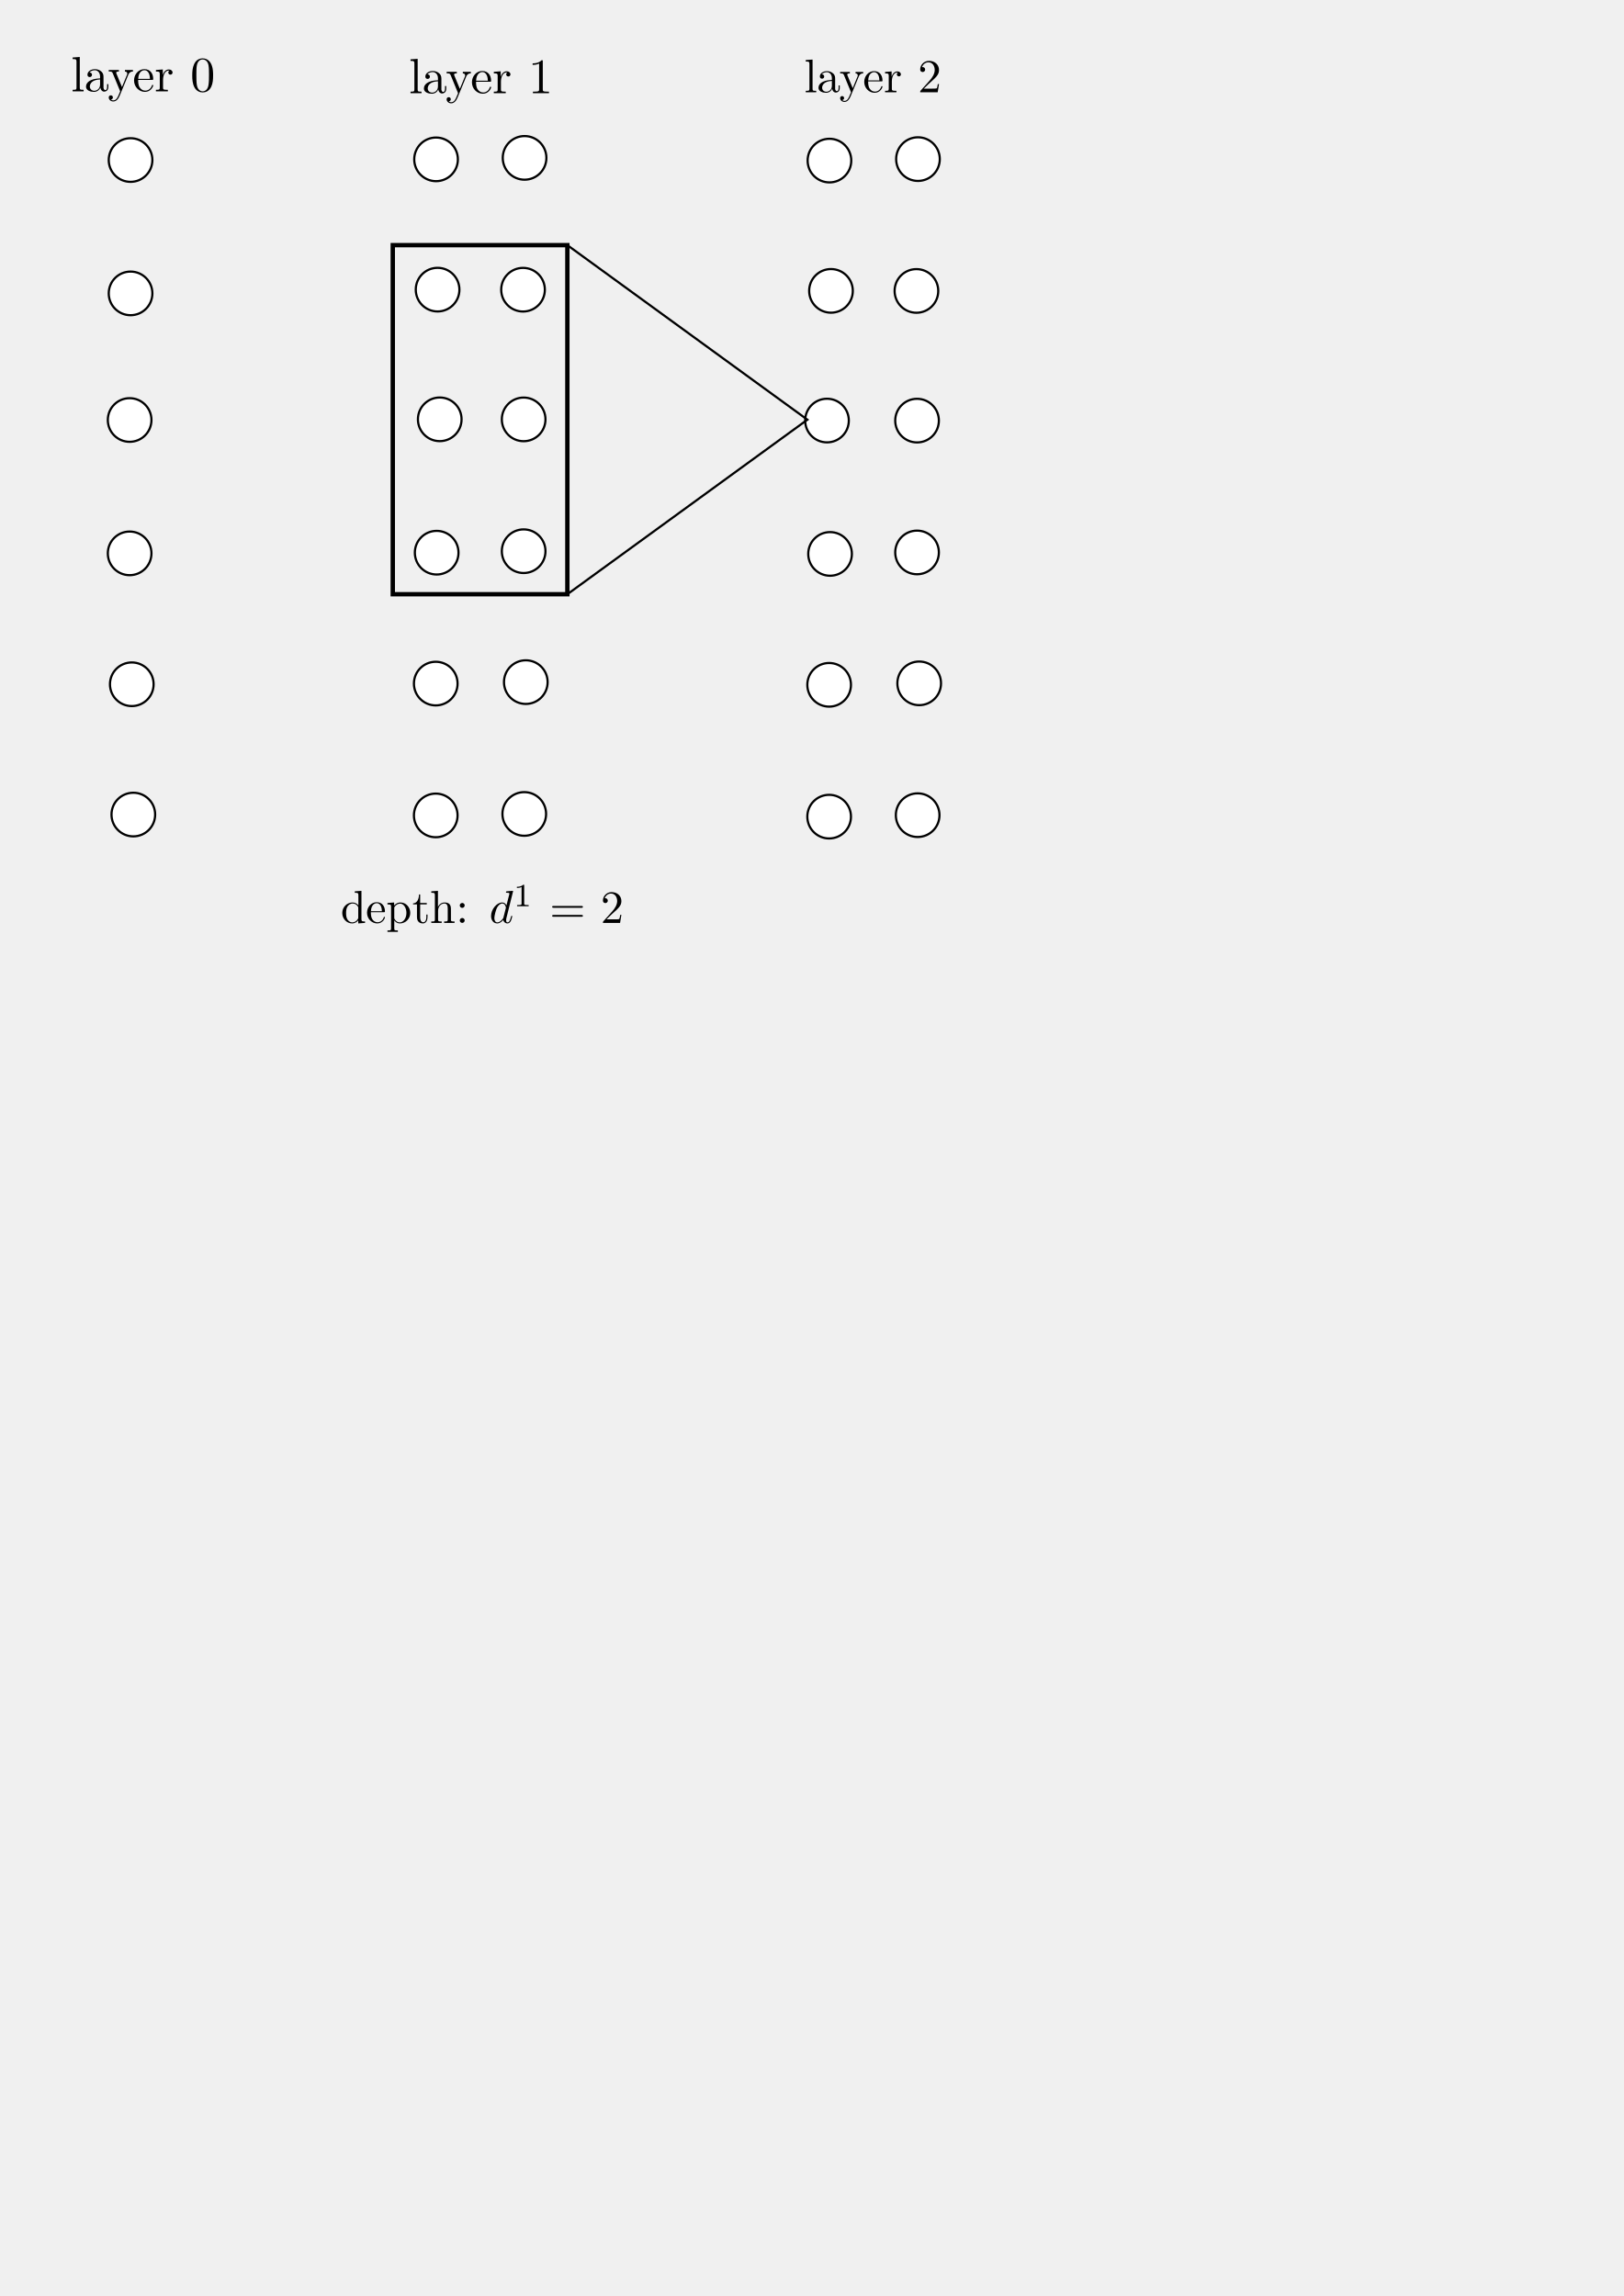
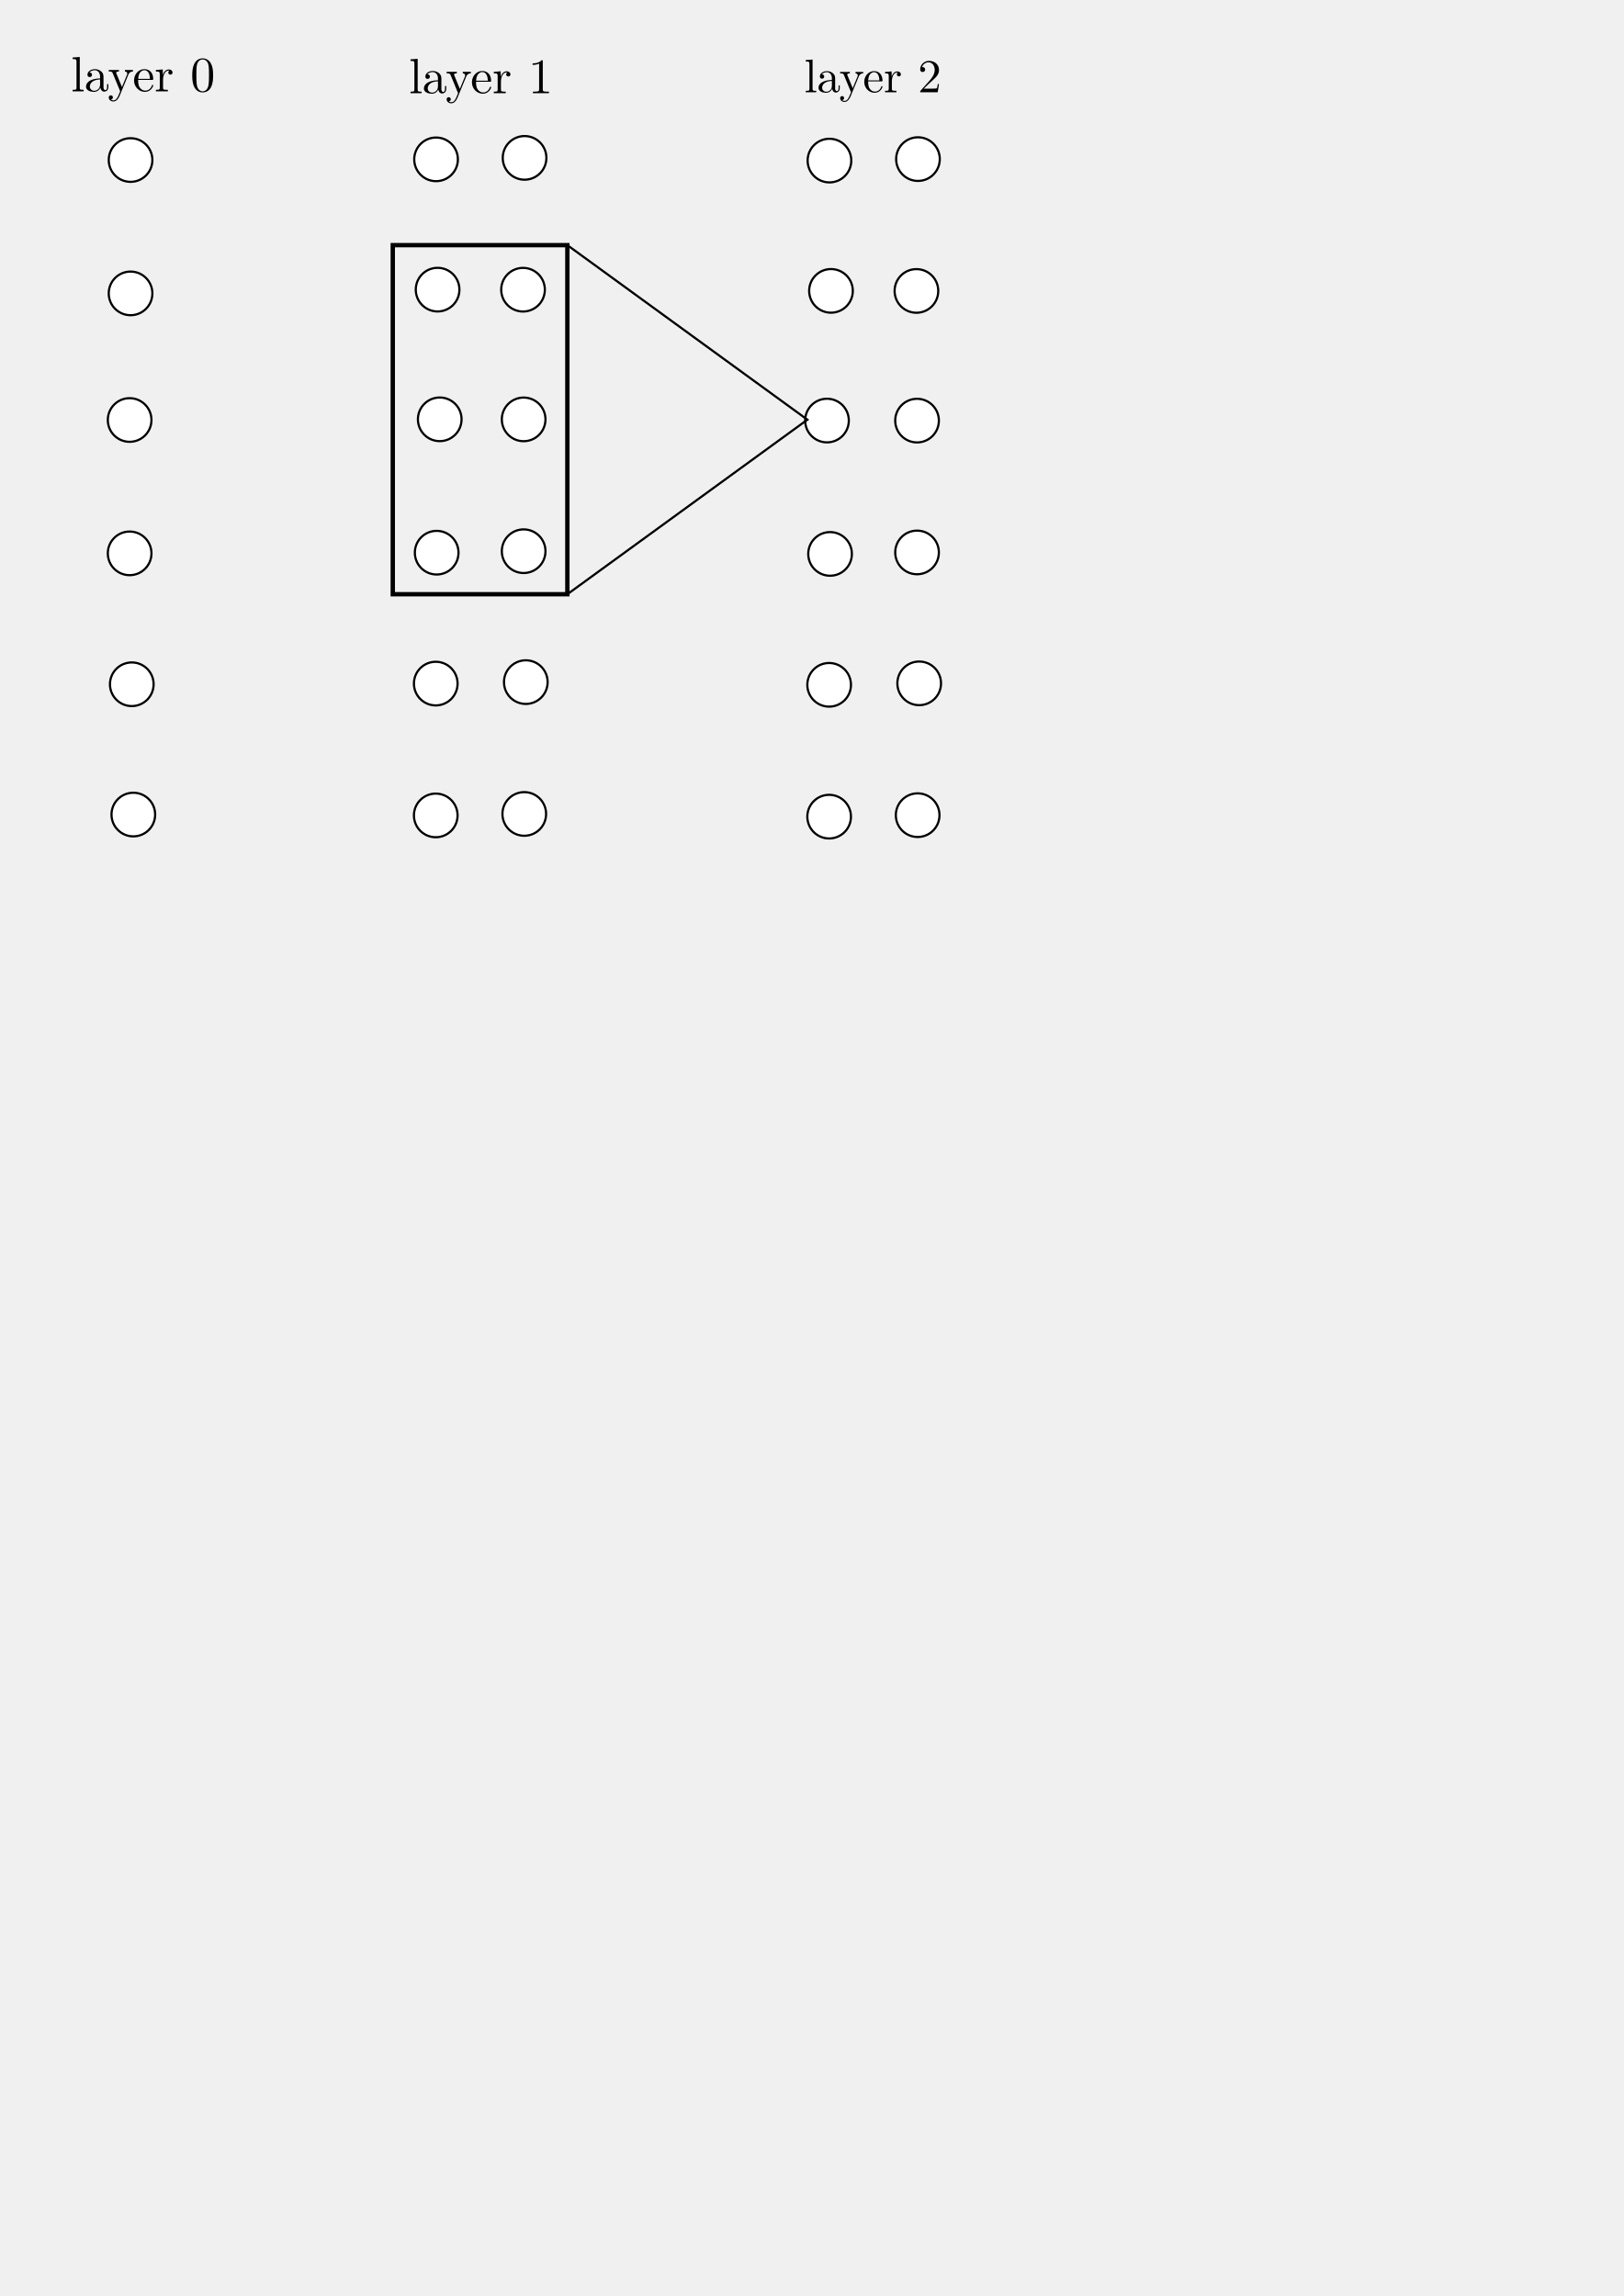
<svg xmlns="http://www.w3.org/2000/svg" width="210mm" height="297mm" viewBox="0 0 744.094 1052.362" id="svg2" version="1.1">
  <defs id="defs4" />
  <g id="layer1">
    <circle style="fill:#ffffff;fill-opacity:1;stroke:#000000;stroke-width:1;stroke-miterlimit:4;stroke-dasharray:none;stroke-opacity:1" id="path4309" cx="59.831" cy="73.348" r="10" />
    <circle style="fill:#ffffff;fill-opacity:1;stroke:#000000;stroke-width:1;stroke-miterlimit:4;stroke-dasharray:none;stroke-opacity:1" id="path4309-6" cx="59.831" cy="134.475" r="10" />
    <circle style="fill:#ffffff;fill-opacity:1;stroke:#000000;stroke-width:1;stroke-miterlimit:4;stroke-dasharray:none;stroke-opacity:1" id="path4309-2" cx="59.408" cy="192.503" r="10" />
    <circle style="fill:#ffffff;fill-opacity:1;stroke:#000000;stroke-width:1;stroke-miterlimit:4;stroke-dasharray:none;stroke-opacity:1" id="path4309-6-6" cx="59.408" cy="253.63" r="10" />
    <circle style="fill:#ffffff;fill-opacity:1;stroke:#000000;stroke-width:1;stroke-miterlimit:4;stroke-dasharray:none;stroke-opacity:1" id="path4309-1" cx="60.394" cy="313.63" r="10" />
    <circle style="fill:#ffffff;fill-opacity:1;stroke:#000000;stroke-width:1;stroke-miterlimit:4;stroke-dasharray:none;stroke-opacity:1" id="path4309-6-8" cx="61.099" cy="373.348" r="10" />
    <circle style="fill:#ffffff;fill-opacity:1;stroke:#000000;stroke-width:1;stroke-miterlimit:4;stroke-dasharray:none;stroke-opacity:1" id="path4309-7" cx="199.831" cy="73.038" r="10" />
    <circle style="fill:#ffffff;fill-opacity:1;stroke:#000000;stroke-width:1;stroke-miterlimit:4;stroke-dasharray:none;stroke-opacity:1" id="path4309-6-9" cx="200.535" cy="132.757" r="10" />
    <circle style="fill:#ffffff;fill-opacity:1;stroke:#000000;stroke-width:1;stroke-miterlimit:4;stroke-dasharray:none;stroke-opacity:1" id="path4309-2-2" cx="201.521" cy="192.193" r="10" />
    <circle style="fill:#ffffff;fill-opacity:1;stroke:#000000;stroke-width:1;stroke-miterlimit:4;stroke-dasharray:none;stroke-opacity:1" id="path4309-6-6-0" cx="200.113" cy="253.32" r="10" />
    <circle style="fill:#ffffff;fill-opacity:1;stroke:#000000;stroke-width:1;stroke-miterlimit:4;stroke-dasharray:none;stroke-opacity:1" id="path4309-1-2" cx="199.69" cy="313.32" r="10" />
    <circle style="fill:#ffffff;fill-opacity:1;stroke:#000000;stroke-width:1;stroke-miterlimit:4;stroke-dasharray:none;stroke-opacity:1" id="path4309-6-8-3" cx="199.69" cy="373.742" r="10" />
    <g id="g4585-9" transform="matrix(0.4286755,0,0,0.4286755,59.33851,-110.63)">
      <g word-spacing="normal" letter-spacing="normal" font-size-adjust="none" font-stretch="normal" font-weight="normal" font-variant="normal" font-style="normal" stroke-miterlimit="10.433" xml:space="preserve" transform="matrix(1.062992,0,0,-1.062992,-186.0236,789.2717)" id="g4587-7" style="font-style:normal;font-variant:normal;font-weight:normal;font-stretch:normal;letter-spacing:normal;word-spacing:normal;text-anchor:start;fill:none;fill-opacity:1;fill-rule:evenodd;stroke:#000000;stroke-linecap:butt;stroke-linejoin:miter;stroke-miterlimit:10.433;stroke-dasharray:none;stroke-dashoffset:0;stroke-opacity:1">
        <path id="path4589-3" d="m 464.82,440.57 -7.18,-0.55 0,-1.54 c 3.49,0 3.89,-0.35 3.89,-2.79 l 0,-25.9 c 0,-2.25 -0.55,-2.25 -3.89,-2.25 l 0,-1.54 11.06,0 0,1.54 c -3.34,0 -3.88,0 -3.88,2.25 z" style="fill:#000000;stroke-width:0" />
        <path id="path4591-6" d="m 485.59,409.79 0.02,-0.19 0.03,-0.19 0.03,-0.19 0.04,-0.18 0.05,-0.19 0.06,-0.18 0.06,-0.18 0.07,-0.18 0.07,-0.18 0.08,-0.18 0.09,-0.17 0.1,-0.16 0.1,-0.17 0.1,-0.15 0.12,-0.16 0.12,-0.14 0.12,-0.15 0.13,-0.13 0.14,-0.13 0.15,-0.12 0.15,-0.12 0.15,-0.1 0.17,-0.1 0.17,-0.09 0.17,-0.08 0.18,-0.07 0.19,-0.07 0.19,-0.05 0.2,-0.04 0.21,-0.03 0.21,-0.01 0.21,-0.01 c 1.05,0 4.09,0.7 4.09,4.73 l 0,2.79 -1.25,0 0,-2.79 c 0,-2.89 -1.24,-3.18 -1.79,-3.18 -1.64,0 -1.84,2.24 -1.84,2.48 l 0,9.97 c 0,2.09 0,4.03 -1.8,5.88 -1.94,1.94 -4.43,2.74 -6.82,2.74 -4.09,0 -7.52,-2.34 -7.52,-5.63 0,-1.5 0.99,-2.34 2.29,-2.34 1.39,0 2.29,0.99 2.29,2.29 0,0.59 -0.25,2.24 -2.54,2.29 1.35,1.74 3.78,2.29 5.38,2.29 2.44,0 5.28,-1.94 5.28,-6.38 l 0,-1.84 0,-1.04 0,-4.99 c 0,-4.73 -3.59,-6.42 -5.83,-6.42 -2.44,0 -4.48,1.74 -4.48,4.23 0,2.74 2.09,6.88 10.31,7.18 l 0,0 0,1.04 c -2.54,-0.15 -6.03,-0.3 -9.17,-1.79 -3.73,-1.69 -4.98,-4.28 -4.98,-6.48 0,-4.03 4.84,-5.28 7.97,-5.28 3.29,0 5.58,2 6.53,4.34 z" style="fill:#000000;stroke-width:0" />
        <path id="path4593-1" d="m 513.67,422.74 0.06,0.14 0.07,0.14 0.06,0.14 0.07,0.13 0.07,0.13 0.07,0.12 0.07,0.12 0.07,0.12 0.15,0.21 0.15,0.21 0.16,0.19 0.16,0.17 0.16,0.16 0.17,0.15 0.17,0.13 0.17,0.13 0.17,0.11 0.17,0.1 0.17,0.09 0.17,0.08 0.16,0.07 0.17,0.06 0.16,0.06 0.16,0.04 0.16,0.04 0.15,0.04 0.15,0.03 0.14,0.02 0.13,0.02 0.13,0.01 0.13,0.01 0.11,0.01 0.11,0 0.1,0 0.09,0.01 0.07,0 0,1.54 -8.07,0 0,-1.54 c 1.55,-0.05 2.35,-0.9 2.35,-2.14 0,-0.5 -0.05,-0.61 -0.3,-1.2 l -5.03,-12.26 -5.53,13.4 c -0.2,0.5 -0.3,0.7 -0.3,0.9 0,1.3 1.84,1.3 2.79,1.3 l 0,1.54 -10.26,0 0,-1.54 c 2.39,0 3.34,0 4.03,-1.75 L 505.45,406 c -0.25,-0.65 -0.94,-2.29 -1.24,-2.94 -1.1,-2.74 -2.49,-6.18 -5.68,-6.18 -0.25,0 -1.4,0 -2.34,0.9 1.54,0.2 1.94,1.29 1.94,2.09 0,1.3 -0.95,2.09 -2.09,2.09 -1,0 -2.09,-0.64 -2.09,-2.14 0,-2.24 2.09,-4.03 4.58,-4.03 3.14,0 5.18,2.84 6.38,5.68 z" style="fill:#000000;stroke-width:0" />
        <path id="path4595-2" d="m 523.53,417.51 0.05,1.04 c 0.3,7.43 4.48,8.67 6.18,8.67 5.13,0 5.63,-6.72 5.63,-8.67 l -11.81,0 -0.05,-1.04 13.9,0 c 1.09,0 1.24,0 1.24,1.04 0,4.93 -2.69,9.77 -8.91,9.77 -5.78,0 -10.36,-5.14 -10.36,-11.36 0,-6.67 5.22,-11.51 10.95,-11.51 6.08,0 8.32,5.53 8.32,6.48 0,0.5 -0.4,0.6 -0.65,0.6 -0.44,0 -0.54,-0.3 -0.64,-0.7 -1.75,-5.13 -6.23,-5.13 -6.73,-5.13 -2.49,0 -4.48,1.49 -5.63,3.34 -1.49,2.39 -1.49,5.67 -1.49,7.47 z" style="fill:#000000;stroke-width:0" />
        <path id="path4597-9" d="m 548.32,422.54 0,5.48 -6.92,-0.55 0,-1.54 c 3.48,0 3.88,-0.35 3.88,-2.79 l 0,-13.35 c 0,-2.25 -0.55,-2.25 -3.88,-2.25 l 0,-1.54 12,0 0,1.54 -1.05,0 c -3.68,0 -3.78,0.55 -3.78,2.35 l 0,7.66 c 0,4.94 2.09,9.37 5.88,9.37 0.34,0 0.45,0 0.54,-0.05 -0.15,-0.05 -1.14,-0.65 -1.14,-1.94 0,-1.39 1.05,-2.14 2.14,-2.14 0.9,0 2.14,0.59 2.14,2.19 0,1.59 -1.54,3.04 -3.68,3.04 -3.64,0 -5.43,-3.34 -6.13,-5.48 z" style="fill:#000000;stroke-width:0" />
        <path id="path4599-3" d="m 590.65,437.88 0,0.05 -0.01,0.06 0,0.05 0,0.05 0,0.05 0,0.05 0,0.04 0,0.05 0,0.04 0,0.04 0,0.04 0,0.04 0,0.04 -0.01,0.04 0,0.03 0,0.04 -0.01,0.03 0,0.03 -0.01,0.06 -0.01,0.05 -0.02,0.05 -0.01,0.05 -0.02,0.04 -0.02,0.04 -0.03,0.04 -0.03,0.03 -0.03,0.02 -0.03,0.03 -0.04,0.02 -0.05,0.02 -0.02,0.01 -0.03,0.01 -0.02,0 -0.03,0.01 -0.03,0.01 -0.03,0 -0.03,0.01 -0.03,0 -0.03,0.01 -0.04,0 -0.04,0 -0.03,0 -0.04,0.01 -0.04,0 -0.04,0 -0.05,0 -0.04,0 -0.05,0 -0.05,0.01 -0.05,0 -0.05,0 -0.05,0 c -3.09,-3.19 -7.47,-3.19 -9.07,-3.19 l 0,-1.55 c 1,0 3.94,0 6.53,1.3 l 0,-25.81 c 0,-1.79 -0.15,-2.39 -4.63,-2.39 l -1.6,0 0,-1.54 16.14,0 0,1.54 -1.59,0 c -4.49,0 -4.63,0.55 -4.63,2.39 z" style="fill:#000000;stroke-width:0" />
      </g>
    </g>
    <g transform="matrix(0.4286755,0,0,0.4286755,-95.50656,-111.475)" id="g4727">
      <g style="font-style:normal;font-variant:normal;font-weight:normal;font-stretch:normal;letter-spacing:normal;word-spacing:normal;text-anchor:start;fill:none;fill-opacity:1;fill-rule:evenodd;stroke:#000000;stroke-linecap:butt;stroke-linejoin:miter;stroke-miterlimit:10.433;stroke-dasharray:none;stroke-dashoffset:0;stroke-opacity:1" id="g4729" transform="matrix(1.062992,0,0,-1.062992,-186.0236,789.2717)" xml:space="preserve" stroke-miterlimit="10.433" font-style="normal" font-variant="normal" font-weight="normal" font-stretch="normal" font-size-adjust="none" letter-spacing="normal" word-spacing="normal">
        <path style="fill:#000000;stroke-width:0" d="m 464.82,440.57 -7.18,-0.55 0,-1.54 c 3.49,0 3.89,-0.35 3.89,-2.79 l 0,-25.9 c 0,-2.25 -0.55,-2.25 -3.89,-2.25 l 0,-1.54 11.06,0 0,1.54 c -3.34,0 -3.88,0 -3.88,2.25 z" id="path4731" />
        <path style="fill:#000000;stroke-width:0" d="m 485.59,409.79 0.02,-0.19 0.03,-0.19 0.03,-0.19 0.04,-0.18 0.05,-0.19 0.06,-0.18 0.06,-0.18 0.07,-0.18 0.07,-0.18 0.08,-0.18 0.09,-0.17 0.1,-0.16 0.1,-0.17 0.1,-0.15 0.12,-0.16 0.12,-0.14 0.12,-0.15 0.13,-0.13 0.14,-0.13 0.15,-0.12 0.15,-0.12 0.15,-0.1 0.17,-0.1 0.17,-0.09 0.17,-0.08 0.18,-0.07 0.19,-0.07 0.19,-0.05 0.2,-0.04 0.21,-0.03 0.21,-0.01 0.21,-0.01 c 1.05,0 4.09,0.7 4.09,4.73 l 0,2.79 -1.25,0 0,-2.79 c 0,-2.89 -1.24,-3.18 -1.79,-3.18 -1.64,0 -1.84,2.24 -1.84,2.48 l 0,9.97 c 0,2.09 0,4.03 -1.8,5.88 -1.94,1.94 -4.43,2.74 -6.82,2.74 -4.09,0 -7.52,-2.34 -7.52,-5.63 0,-1.5 0.99,-2.34 2.29,-2.34 1.39,0 2.29,0.99 2.29,2.29 0,0.59 -0.25,2.24 -2.54,2.29 1.35,1.74 3.78,2.29 5.38,2.29 2.44,0 5.28,-1.94 5.28,-6.38 l 0,-1.84 0,-1.04 0,-4.99 c 0,-4.73 -3.59,-6.42 -5.83,-6.42 -2.44,0 -4.48,1.74 -4.48,4.23 0,2.74 2.09,6.88 10.31,7.18 l 0,0 0,1.04 c -2.54,-0.15 -6.03,-0.3 -9.17,-1.79 -3.73,-1.69 -4.98,-4.28 -4.98,-6.48 0,-4.03 4.84,-5.28 7.97,-5.28 3.29,0 5.58,2 6.53,4.34 z" id="path4733" />
        <path style="fill:#000000;stroke-width:0" d="m 513.67,422.74 0.06,0.14 0.07,0.14 0.06,0.14 0.07,0.13 0.07,0.13 0.07,0.12 0.07,0.12 0.07,0.12 0.15,0.21 0.15,0.21 0.16,0.19 0.16,0.17 0.16,0.16 0.17,0.15 0.17,0.13 0.17,0.13 0.17,0.11 0.17,0.1 0.17,0.09 0.17,0.08 0.16,0.07 0.17,0.06 0.16,0.06 0.16,0.04 0.16,0.04 0.15,0.04 0.15,0.03 0.14,0.02 0.13,0.02 0.13,0.01 0.13,0.01 0.11,0.01 0.11,0 0.1,0 0.09,0.01 0.07,0 0,1.54 -8.07,0 0,-1.54 c 1.55,-0.05 2.35,-0.9 2.35,-2.14 0,-0.5 -0.05,-0.61 -0.3,-1.2 l -5.03,-12.26 -5.53,13.4 c -0.2,0.5 -0.3,0.7 -0.3,0.9 0,1.3 1.84,1.3 2.79,1.3 l 0,1.54 -10.26,0 0,-1.54 c 2.39,0 3.34,0 4.03,-1.75 L 505.45,406 c -0.25,-0.65 -0.94,-2.29 -1.24,-2.94 -1.1,-2.74 -2.49,-6.18 -5.68,-6.18 -0.25,0 -1.4,0 -2.34,0.9 1.54,0.2 1.94,1.29 1.94,2.09 0,1.3 -0.95,2.09 -2.09,2.09 -1,0 -2.09,-0.64 -2.09,-2.14 0,-2.24 2.09,-4.03 4.58,-4.03 3.14,0 5.18,2.84 6.38,5.68 z" id="path4735" />
        <path style="fill:#000000;stroke-width:0" d="m 523.53,417.51 0.05,1.04 c 0.3,7.43 4.48,8.67 6.18,8.67 5.13,0 5.63,-6.72 5.63,-8.67 l -11.81,0 -0.05,-1.04 13.9,0 c 1.09,0 1.24,0 1.24,1.04 0,4.93 -2.69,9.77 -8.91,9.77 -5.78,0 -10.36,-5.14 -10.36,-11.36 0,-6.67 5.22,-11.51 10.95,-11.51 6.08,0 8.32,5.53 8.32,6.48 0,0.5 -0.4,0.6 -0.65,0.6 -0.44,0 -0.54,-0.3 -0.64,-0.7 -1.75,-5.13 -6.23,-5.13 -6.73,-5.13 -2.49,0 -4.48,1.49 -5.63,3.34 -1.49,2.39 -1.49,5.67 -1.49,7.47 z" id="path4737" />
        <path style="fill:#000000;stroke-width:0" d="m 548.32,422.54 0,5.48 -6.92,-0.55 0,-1.54 c 3.48,0 3.88,-0.35 3.88,-2.79 l 0,-13.35 c 0,-2.25 -0.55,-2.25 -3.88,-2.25 l 0,-1.54 12,0 0,1.54 -1.05,0 c -3.68,0 -3.78,0.55 -3.78,2.35 l 0,7.66 c 0,4.94 2.09,9.37 5.88,9.37 0.34,0 0.45,0 0.54,-0.05 -0.15,-0.05 -1.14,-0.65 -1.14,-1.94 0,-1.39 1.05,-2.14 2.14,-2.14 0.9,0 2.14,0.59 2.14,2.19 0,1.59 -1.54,3.04 -3.68,3.04 -3.64,0 -5.43,-3.34 -6.13,-5.48 z" id="path4739" />
        <path style="fill:#000000;stroke-width:0" d="m 598.91,421.94 0,0.75 -0.01,0.74 -0.02,0.75 -0.03,0.74 -0.05,0.75 -0.06,0.74 -0.07,0.74 -0.1,0.73 -0.11,0.73 -0.14,0.73 -0.16,0.72 -0.19,0.72 -0.22,0.71 -0.24,0.71 -0.28,0.7 -0.15,0.35 -0.16,0.35 c -2.29,4.78 -6.37,5.58 -8.47,5.58 -2.98,0 -6.62,-1.3 -8.67,-5.93 -1.59,-3.44 -1.84,-7.32 -1.84,-11.31 0,-3.74 0.2,-8.22 2.24,-12.01 2.15,-4.03 5.78,-5.03 8.22,-5.03 l 0,1.1 c -1.94,0 -4.88,1.25 -5.78,6.03 -0.54,2.99 -0.54,7.57 -0.54,10.51 0,3.19 0,6.47 0.4,9.16 0.94,5.93 4.68,6.38 5.92,6.38 1.65,0 4.94,-0.9 5.88,-5.83 0.5,-2.79 0.5,-6.57 0.5,-9.71 0,-3.74 0,-7.13 -0.55,-10.31 -0.75,-4.73 -3.58,-6.23 -5.83,-6.23 l 0,0 0,-1.1 c 2.69,0 6.48,1.05 8.67,5.78 1.59,3.44 1.84,7.32 1.84,11.26 z" id="path4741" />
      </g>
    </g>
    <circle style="fill:#ffffff;fill-opacity:1;stroke:#000000;stroke-width:1;stroke-miterlimit:4;stroke-dasharray:none;stroke-opacity:1" id="path4309-74" cx="240.394" cy="72.362" r="10" />
    <circle style="fill:#ffffff;fill-opacity:1;stroke:#000000;stroke-width:1;stroke-miterlimit:4;stroke-dasharray:none;stroke-opacity:1" id="path4309-6-5" cx="239.69" cy="132.785" r="10" />
    <circle style="fill:#ffffff;fill-opacity:1;stroke:#000000;stroke-width:1;stroke-miterlimit:4;stroke-dasharray:none;stroke-opacity:1" id="path4309-2-25" cx="239.972" cy="192.221" r="10" />
    <circle style="fill:#ffffff;fill-opacity:1;stroke:#000000;stroke-width:1;stroke-miterlimit:4;stroke-dasharray:none;stroke-opacity:1" id="path4309-6-6-4" cx="239.972" cy="252.644" r="10" />
    <circle style="fill:#ffffff;fill-opacity:1;stroke:#000000;stroke-width:1;stroke-miterlimit:4;stroke-dasharray:none;stroke-opacity:1" id="path4309-1-7" cx="240.958" cy="312.644" r="10" />
    <circle style="fill:#ffffff;fill-opacity:1;stroke:#000000;stroke-width:1;stroke-miterlimit:4;stroke-dasharray:none;stroke-opacity:1" id="path4309-6-8-4" cx="240.254" cy="373.066" r="10" />
    <circle style="fill:#ffffff;fill-opacity:1;stroke:#000000;stroke-width:1;stroke-miterlimit:4;stroke-dasharray:none;stroke-opacity:1" id="path4309-7-4" cx="380.113" cy="73.602" r="10" />
    <circle style="fill:#ffffff;fill-opacity:1;stroke:#000000;stroke-width:1;stroke-miterlimit:4;stroke-dasharray:none;stroke-opacity:1" id="path4309-6-9-3" cx="380.817" cy="133.32" r="10" />
    <circle style="fill:#ffffff;fill-opacity:1;stroke:#000000;stroke-width:1;stroke-miterlimit:4;stroke-dasharray:none;stroke-opacity:1" id="path4309-2-2-0" cx="378.986" cy="192.757" r="10" />
    <circle style="fill:#ffffff;fill-opacity:1;stroke:#000000;stroke-width:1;stroke-miterlimit:4;stroke-dasharray:none;stroke-opacity:1" id="path4309-6-6-0-7" cx="380.394" cy="253.883" r="10" />
    <circle style="fill:#ffffff;fill-opacity:1;stroke:#000000;stroke-width:1;stroke-miterlimit:4;stroke-dasharray:none;stroke-opacity:1" id="path4309-1-2-8" cx="379.972" cy="313.883" r="10" />
    <circle style="fill:#ffffff;fill-opacity:1;stroke:#000000;stroke-width:1;stroke-miterlimit:4;stroke-dasharray:none;stroke-opacity:1" id="path4309-6-8-3-6" cx="379.972" cy="374.306" r="10" />
    <circle style="fill:#ffffff;fill-opacity:1;stroke:#000000;stroke-width:1;stroke-miterlimit:4;stroke-dasharray:none;stroke-opacity:1" id="path4309-74-8" cx="420.676" cy="72.926" r="10" />
    <circle style="fill:#ffffff;fill-opacity:1;stroke:#000000;stroke-width:1;stroke-miterlimit:4;stroke-dasharray:none;stroke-opacity:1" id="path4309-6-5-8" cx="419.972" cy="133.348" r="10" />
    <circle style="fill:#ffffff;fill-opacity:1;stroke:#000000;stroke-width:1;stroke-miterlimit:4;stroke-dasharray:none;stroke-opacity:1" id="path4309-2-25-4" cx="420.254" cy="192.785" r="10" />
    <circle style="fill:#ffffff;fill-opacity:1;stroke:#000000;stroke-width:1;stroke-miterlimit:4;stroke-dasharray:none;stroke-opacity:1" id="path4309-6-6-4-3" cx="420.254" cy="253.207" r="10" />
    <circle style="fill:#ffffff;fill-opacity:1;stroke:#000000;stroke-width:1;stroke-miterlimit:4;stroke-dasharray:none;stroke-opacity:1" id="path4309-1-7-1" cx="421.239" cy="313.207" r="10" />
    <circle style="fill:#ffffff;fill-opacity:1;stroke:#000000;stroke-width:1;stroke-miterlimit:4;stroke-dasharray:none;stroke-opacity:1" id="path4309-6-8-4-4" cx="420.535" cy="373.63" r="10" />
    <g transform="matrix(0.4082239,0,0,0.4082239,246.604,-103.7319)" id="g8326">
      <g style="font-style:normal;font-variant:normal;font-weight:normal;font-stretch:normal;letter-spacing:normal;word-spacing:normal;text-anchor:start;fill:none;fill-opacity:1;fill-rule:evenodd;stroke:#000000;stroke-linecap:butt;stroke-linejoin:miter;stroke-miterlimit:10.433;stroke-dasharray:none;stroke-dashoffset:0;stroke-opacity:1" id="content" transform="matrix(1.062992,0,0,-1.062992,-186.0236,789.2717)" xml:space="preserve" stroke-miterlimit="10.433" font-style="normal" font-variant="normal" font-weight="normal" font-stretch="normal" font-size-adjust="none" letter-spacing="normal" word-spacing="normal">
        <path style="fill:#000000;stroke-width:0" d="m 464.82,440.57 -7.18,-0.55 0,-1.54 c 3.49,0 3.89,-0.35 3.89,-2.79 l 0,-25.9 c 0,-2.25 -0.55,-2.25 -3.89,-2.25 l 0,-1.54 11.06,0 0,1.54 c -3.34,0 -3.88,0 -3.88,2.25 z" id="path8329" />
        <path style="fill:#000000;stroke-width:0" d="m 485.59,409.79 0.02,-0.19 0.03,-0.19 0.03,-0.19 0.04,-0.18 0.05,-0.19 0.06,-0.18 0.06,-0.18 0.07,-0.18 0.07,-0.18 0.08,-0.18 0.09,-0.17 0.1,-0.16 0.1,-0.17 0.1,-0.15 0.12,-0.16 0.12,-0.14 0.12,-0.15 0.13,-0.13 0.14,-0.13 0.15,-0.12 0.15,-0.12 0.15,-0.1 0.17,-0.1 0.17,-0.09 0.17,-0.08 0.18,-0.07 0.19,-0.07 0.19,-0.05 0.2,-0.04 0.21,-0.03 0.21,-0.01 0.21,-0.01 c 1.05,0 4.09,0.7 4.09,4.73 l 0,2.79 -1.25,0 0,-2.79 c 0,-2.89 -1.24,-3.18 -1.79,-3.18 -1.64,0 -1.84,2.24 -1.84,2.48 l 0,9.97 c 0,2.09 0,4.03 -1.8,5.88 -1.94,1.94 -4.43,2.74 -6.82,2.74 -4.09,0 -7.52,-2.34 -7.52,-5.63 0,-1.5 0.99,-2.34 2.29,-2.34 1.39,0 2.29,0.99 2.29,2.29 0,0.59 -0.25,2.24 -2.54,2.29 1.35,1.74 3.78,2.29 5.38,2.29 2.44,0 5.28,-1.94 5.28,-6.38 l 0,-1.84 0,-1.04 0,-4.99 c 0,-4.73 -3.59,-6.42 -5.83,-6.42 -2.44,0 -4.48,1.74 -4.48,4.23 0,2.74 2.09,6.88 10.31,7.18 l 0,0 0,1.04 c -2.54,-0.15 -6.03,-0.3 -9.17,-1.79 -3.73,-1.69 -4.98,-4.28 -4.98,-6.48 0,-4.03 4.84,-5.28 7.97,-5.28 3.29,0 5.58,2 6.53,4.34 z" id="path8331" />
        <path style="fill:#000000;stroke-width:0" d="m 513.67,422.74 0.06,0.14 0.07,0.14 0.06,0.14 0.07,0.13 0.07,0.13 0.07,0.12 0.07,0.12 0.07,0.12 0.15,0.21 0.15,0.21 0.16,0.19 0.16,0.17 0.16,0.16 0.17,0.15 0.17,0.13 0.17,0.13 0.17,0.11 0.17,0.1 0.17,0.09 0.17,0.08 0.16,0.07 0.17,0.06 0.16,0.06 0.16,0.04 0.16,0.04 0.15,0.04 0.15,0.03 0.14,0.02 0.13,0.02 0.13,0.01 0.13,0.01 0.11,0.01 0.11,0 0.1,0 0.09,0.01 0.07,0 0,1.54 -8.07,0 0,-1.54 c 1.55,-0.05 2.35,-0.9 2.35,-2.14 0,-0.5 -0.05,-0.61 -0.3,-1.2 l -5.03,-12.26 -5.53,13.4 c -0.2,0.5 -0.3,0.7 -0.3,0.9 0,1.3 1.84,1.3 2.79,1.3 l 0,1.54 -10.26,0 0,-1.54 c 2.39,0 3.34,0 4.03,-1.75 L 505.45,406 c -0.25,-0.65 -0.94,-2.29 -1.24,-2.94 -1.1,-2.74 -2.49,-6.18 -5.68,-6.18 -0.25,0 -1.4,0 -2.34,0.9 1.54,0.2 1.94,1.29 1.94,2.09 0,1.3 -0.95,2.09 -2.09,2.09 -1,0 -2.09,-0.64 -2.09,-2.14 0,-2.24 2.09,-4.03 4.58,-4.03 3.14,0 5.18,2.84 6.38,5.68 z" id="path8333" />
        <path style="fill:#000000;stroke-width:0" d="m 523.53,417.51 0.05,1.04 c 0.3,7.43 4.48,8.67 6.18,8.67 5.13,0 5.63,-6.72 5.63,-8.67 l -11.81,0 -0.05,-1.04 13.9,0 c 1.09,0 1.24,0 1.24,1.04 0,4.93 -2.69,9.77 -8.91,9.77 -5.78,0 -10.36,-5.14 -10.36,-11.36 0,-6.67 5.22,-11.51 10.95,-11.51 6.08,0 8.32,5.53 8.32,6.48 0,0.5 -0.4,0.6 -0.65,0.6 -0.44,0 -0.54,-0.3 -0.64,-0.7 -1.75,-5.13 -6.23,-5.13 -6.73,-5.13 -2.49,0 -4.48,1.49 -5.63,3.34 -1.49,2.39 -1.49,5.67 -1.49,7.47 z" id="path8335" />
        <path style="fill:#000000;stroke-width:0" d="m 548.32,422.54 0,5.48 -6.92,-0.55 0,-1.54 c 3.48,0 3.88,-0.35 3.88,-2.79 l 0,-13.35 c 0,-2.25 -0.55,-2.25 -3.88,-2.25 l 0,-1.54 12,0 0,1.54 -1.05,0 c -3.68,0 -3.78,0.55 -3.78,2.35 l 0,7.66 c 0,4.94 2.09,9.37 5.88,9.37 0.34,0 0.45,0 0.54,-0.05 -0.15,-0.05 -1.14,-0.65 -1.14,-1.94 0,-1.39 1.05,-2.14 2.14,-2.14 0.9,0 2.14,0.59 2.14,2.19 0,1.59 -1.54,3.04 -3.68,3.04 -3.64,0 -5.43,-3.34 -6.13,-5.48 z" id="path8337" />
        <path style="fill:#000000;stroke-width:0" d="m 582.33,409.84 5.27,5.12 c 7.78,6.88 10.77,9.57 10.77,14.55 0,5.68 -4.49,9.67 -10.57,9.67 -5.62,0 -9.31,-4.59 -9.31,-9.02 0,-2.79 2.49,-2.79 2.64,-2.79 0.85,0 2.59,0.6 2.59,2.64 0,1.29 -0.9,2.59 -2.64,2.59 -0.4,0 -0.5,0 -0.65,-0.05 1.15,3.24 3.84,5.08 6.73,5.08 4.53,0 6.67,-4.03 6.67,-8.12 0,-3.98 -2.49,-7.92 -5.23,-11.01 l -9.56,-10.66 c -0.55,-0.54 -0.55,-0.64 -0.55,-1.84 l 18.48,0 1.4,8.67 -1.25,0 c -0.25,-1.5 -0.6,-3.69 -1.1,-4.44 -0.34,-0.39 -3.63,-0.39 -4.73,-0.39 z" id="path8339" />
      </g>
    </g>
-     <g id="g8501" transform="matrix(0.4002225,0,0,0.4002225,36.57588,279.8523)">
-       <g word-spacing="normal" letter-spacing="normal" font-size-adjust="none" font-stretch="normal" font-weight="normal" font-variant="normal" font-style="normal" stroke-miterlimit="10.433" xml:space="preserve" transform="matrix(1.062992,0,0,-1.062992,-186.0236,789.2717)" id="g8503" style="font-style:normal;font-variant:normal;font-weight:normal;font-stretch:normal;letter-spacing:normal;word-spacing:normal;text-anchor:start;fill:none;fill-opacity:1;fill-rule:evenodd;stroke:#000000;stroke-linecap:butt;stroke-linejoin:miter;stroke-miterlimit:10.433;stroke-dasharray:none;stroke-dashoffset:0;stroke-opacity:1">
-         <path id="path8505" d="m 474.93,408.74 0,-3.29 7.32,0.55 0,1.54 c -3.48,0 -3.88,0.35 -3.88,2.79 l 0,30.24 -7.18,-0.55 0,-1.54 c 3.49,0 3.89,-0.35 3.89,-2.79 l 0,-10.76 c -1.45,1.79 -3.59,3.09 -6.28,3.09 l 0.2,-1.1 c 1.75,0 3.84,-0.74 5.38,-2.99 0.55,-0.84 0.55,-0.95 0.55,-1.84 l 0,0 0,-10.21 c 0,-0.9 0,-1 -0.55,-1.84 -1.49,-2.4 -3.74,-3.49 -5.88,-3.49 -2.24,0 -4.03,1.29 -5.23,3.18 -1.29,2.05 -1.44,4.89 -1.44,6.93 0,1.84 0.1,4.83 1.54,7.07 1.05,1.55 2.94,3.19 5.63,3.19 l -0.2,1.1 c -5.87,0 -11.1,-4.88 -11.1,-11.31 0,-6.33 4.87,-11.26 10.55,-11.26 3.19,0 5.43,1.69 6.68,3.29 z" style="fill:#000000;stroke-width:0" />
-         <path id="path8507" d="m 488.53,417.51 0.05,1.04 c 0.3,7.43 4.48,8.67 6.18,8.67 5.13,0 5.63,-6.72 5.63,-8.67 l -11.81,0 -0.05,-1.04 13.9,0 c 1.09,0 1.24,0 1.24,1.04 0,4.93 -2.69,9.77 -8.91,9.77 -5.78,0 -10.37,-5.14 -10.37,-11.36 0,-6.67 5.23,-11.51 10.97,-11.51 6.07,0 8.31,5.53 8.31,6.48 0,0.5 -0.4,0.6 -0.65,0.6 -0.44,0 -0.54,-0.3 -0.64,-0.7 -1.75,-5.13 -6.23,-5.13 -6.73,-5.13 -2.49,0 -4.48,1.49 -5.63,3.34 -1.49,2.39 -1.49,5.67 -1.49,7.47 z" style="fill:#000000;stroke-width:0" />
-         <path id="path8509" d="m 513.57,424.73 0,3.29 -7.18,-0.55 0,-1.54 c 3.54,0 3.89,-0.31 3.89,-2.5 l 0,-23.31 c 0,-2.24 -0.55,-2.24 -3.89,-2.24 l 0,-1.54 11.21,0 0,1.54 c -3.33,0 -3.88,0 -3.88,2.24 l 0,8.37 0,0.45 0.69,0.65 c -0.69,1.04 -0.69,1.09 -0.69,2.09 l 0,0 0,11.11 c 1.44,2.54 3.88,3.98 6.43,3.98 3.63,0 6.67,-4.38 6.67,-10.01 0,-6.03 -3.49,-10.21 -7.17,-10.21 -2,0 -3.89,0.99 -5.24,3.04 l -0.69,-0.65 c 0.25,-0.8 2.34,-3.49 6.12,-3.49 5.93,0 11.11,4.88 11.11,11.31 0,6.33 -4.83,11.26 -10.41,11.26 -3.88,0 -5.98,-2.2 -6.97,-3.29 z" style="fill:#000000;stroke-width:0" />
-         <path id="path8511" d="m 541.62,425.93 7.12,0 0,1.54 -7.12,0 0,9.17 -1.25,0 c -0.05,-4.09 -1.54,-9.42 -6.42,-9.62 l 0,-1.09 4.23,0 0,-13.75 c 0,-6.13 4.63,-6.73 6.42,-6.73 3.55,0 4.94,3.54 4.94,6.73 l 0,2.84 -1.25,0 0,-2.74 c 0,-3.69 -1.49,-5.58 -3.33,-5.58 -3.34,0 -3.34,4.53 -3.34,5.38 z" style="fill:#000000;stroke-width:0" />
-         <path id="path8513" d="m 557.48,409.79 0,-0.11 0,-0.1 -0.01,-0.19 -0.01,-0.18 -0.01,-0.17 -0.02,-0.15 -0.02,-0.14 -0.03,-0.14 -0.04,-0.12 -0.04,-0.11 -0.05,-0.11 -0.06,-0.09 -0.06,-0.09 -0.07,-0.08 -0.08,-0.07 -0.09,-0.06 -0.1,-0.06 -0.11,-0.05 -0.12,-0.04 -0.13,-0.04 -0.14,-0.03 -0.15,-0.03 -0.17,-0.02 -0.17,-0.02 -0.19,-0.01 -0.1,-0.01 -0.1,0 -0.11,-0.01 -0.11,0 -0.11,-0.01 -0.12,0 -0.12,0 -0.12,0 -0.13,0 -0.13,-0.01 -0.13,0 -0.14,0 -0.15,0 -0.14,0 -0.15,0 -0.16,0 0,-1.54 11.21,0 0,1.54 c -3.33,0 -3.88,0 -3.88,2.25 l 0,9.16 c 0,5.18 3.53,7.97 6.72,7.97 3.14,0 3.69,-2.69 3.69,-5.53 l 0,-11.6 c 0,-2.25 -0.55,-2.25 -3.89,-2.25 l 0,-1.54 11.21,0 0,1.54 c -2.59,0 -3.84,0 -3.88,1.5 l 0,9.51 c 0,4.29 0,5.83 -1.55,7.63 -0.7,0.84 -2.34,1.84 -5.23,1.84 -4.19,0 -6.38,-2.99 -7.22,-4.88 l 0,17.43 -7.18,-0.55 0,-1.54 c 3.49,0 3.89,-0.35 3.89,-2.79 z" style="fill:#000000;stroke-width:0" />
-         <path id="path8515" d="m 589.56,424.83 0,0.13 -0.01,0.14 -0.02,0.13 -0.02,0.13 -0.03,0.12 -0.04,0.13 -0.04,0.12 -0.05,0.12 -0.05,0.12 -0.06,0.11 -0.06,0.11 -0.07,0.11 -0.08,0.1 -0.07,0.1 -0.09,0.1 -0.09,0.09 -0.09,0.09 -0.09,0.08 -0.1,0.08 -0.11,0.07 -0.1,0.07 -0.11,0.07 -0.12,0.06 -0.11,0.05 -0.12,0.05 -0.13,0.04 -0.12,0.04 -0.13,0.02 -0.13,0.03 -0.13,0.02 -0.13,0.01 -0.13,0 c -1.45,0 -2.65,-1.2 -2.65,-2.64 0,-1.45 1.2,-2.64 2.65,-2.64 1.44,0 2.63,1.19 2.63,2.64 z" style="fill:#000000;stroke-width:0" />
-         <path id="path8517" d="m 589.56,408.64 0,0.14 -0.01,0.13 -0.02,0.13 -0.02,0.13 -0.03,0.13 -0.04,0.12 -0.04,0.12 -0.05,0.12 -0.05,0.12 -0.06,0.11 -0.06,0.11 -0.07,0.11 -0.08,0.1 -0.07,0.1 -0.09,0.1 -0.09,0.09 -0.09,0.09 -0.09,0.08 -0.1,0.08 -0.11,0.08 -0.1,0.07 -0.11,0.06 -0.12,0.06 -0.11,0.05 -0.12,0.05 -0.13,0.04 -0.12,0.04 -0.13,0.03 -0.13,0.02 -0.13,0.02 -0.13,0.01 -0.13,0 c -1.45,0 -2.65,-1.19 -2.65,-2.64 0,-1.44 1.2,-2.64 2.65,-2.64 1.44,0 2.63,1.2 2.63,2.64 z" style="fill:#000000;stroke-width:0" />
-         <path id="path8519" d="m 641.7,440.02 0,0.01 0,0 0,0.01 0,0.01 0,0.01 0,0.01 0,0.02 0,0.02 -0.01,0.02 0,0.02 -0.01,0.02 0,0.02 -0.01,0.03 -0.01,0.02 -0.01,0.03 -0.01,0.02 -0.02,0.02 -0.01,0.03 -0.02,0.02 -0.02,0.03 -0.03,0.02 -0.01,0.01 -0.01,0.01 -0.01,0.01 -0.02,0.01 -0.01,0.01 -0.02,0.01 -0.01,0.01 -0.02,0.01 -0.02,0.01 -0.02,0.01 -0.01,0.01 -0.02,0 -0.03,0.01 -0.02,0.01 -0.02,0 -0.02,0.01 -0.02,0 -0.03,0.01 -0.02,0 -0.03,0 -0.03,0.01 -0.03,0 -0.03,0 -0.03,0 c -0.74,0 -5.47,-0.45 -6.32,-0.55 -0.4,-0.05 -0.7,-0.3 -0.7,-0.95 0,-0.59 0.45,-0.59 1.2,-0.59 2.39,0 2.49,-0.35 2.49,-0.85 l -0.15,-0.99 -2.99,-11.81 c -0.9,1.84 -2.34,3.19 -4.58,3.19 l 0.05,-1.1 c 3.23,0 3.93,-4.08 3.93,-4.38 0,-0.3 -0.1,-0.6 -0.15,-0.85 l -2.49,-9.76 c -0.25,-0.9 -0.25,-1 -0.99,-1.84 -2.19,-2.75 -4.24,-3.54 -5.63,-3.54 -2.49,0 -3.19,2.74 -3.19,4.68 0,2.49 1.59,8.62 2.74,10.91 1.54,2.94 3.78,4.78 5.78,4.78 l -0.05,1.1 c -5.83,0 -12.01,-7.32 -12.01,-14.6 0,-4.68 2.74,-7.97 6.63,-7.97 0.99,0 3.48,0.2 6.47,3.74 0.4,-2.09 2.14,-3.74 4.53,-3.74 1.75,0 2.9,1.15 3.69,2.74 0.85,1.79 1.5,4.83 1.5,4.93 0,0.5 -0.45,0.5 -0.6,0.5 -0.5,0 -0.55,-0.2 -0.7,-0.89 -0.85,-3.24 -1.74,-6.18 -3.78,-6.18 -1.35,0 -1.5,1.29 -1.5,2.29 0,1.2 0.1,1.54 0.3,2.39 z" style="fill:#000000;stroke-width:0" />
-         <path id="path8521" d="m 653.68,446.18 0,0.04 0,0.04 0,0.04 0,0.04 0,0.04 0,0.04 0,0.03 0,0.04 -0.01,0.03 0,0.03 0,0.04 0,0.03 -0.01,0.02 0,0.03 0,0.03 -0.01,0.03 0,0.02 0,0.02 -0.02,0.05 -0.01,0.04 -0.01,0.04 -0.02,0.03 -0.02,0.03 -0.02,0.03 -0.03,0.03 -0.02,0.02 -0.03,0.02 -0.04,0.02 -0.03,0.01 -0.04,0.01 -0.05,0.02 -0.05,0 -0.02,0.01 -0.03,0 -0.03,0.01 -0.02,0 -0.03,0 -0.03,0 -0.04,0 -0.03,0.01 -0.03,0 -0.04,0 -0.03,0 -0.04,0 -0.04,0 -0.04,0 -0.04,0 -0.04,0 -0.05,0 -0.04,0 c -2.24,-2.19 -5.41,-2.23 -6.84,-2.23 l 0,-1.25 c 0.84,0 3.14,0 5.05,0.97 l 0,-17.78 c 0,-1.15 0,-1.61 -3.48,-1.61 l -1.33,0 0,-1.25 12.45,0 0,1.25 -1.32,0 c -3.49,0 -3.49,0.46 -3.49,1.61 z" style="fill:#000000;stroke-width:0" />
-         <path id="path8523" d="m 715.22,422.29 0.14,0 0.15,0 0.15,0.01 0.07,0 0.07,0 0.07,0.01 0.08,0.01 0.07,0.01 0.07,0.01 0.06,0.02 0.07,0.01 0.07,0.02 0.06,0.02 0.06,0.03 0.06,0.03 0.05,0.03 0.06,0.03 0.05,0.04 0.04,0.04 0.05,0.05 0.03,0.05 0.02,0.03 0.02,0.02 0.02,0.03 0.01,0.03 0.02,0.03 0.01,0.04 0.01,0.03 0.01,0.04 0.01,0.03 0.01,0.04 0.01,0.04 0,0.04 0.01,0.04 0,0.04 0,0.05 0,0.05 c 0,0.99 -0.94,0.99 -1.64,0.99 l -29.84,0 c -0.7,0 -1.64,0 -1.64,-0.99 0,-1 0.94,-1 1.69,-1 z" style="fill:#000000;stroke-width:0" />
-         <path id="path8525" d="m 715.27,412.62 0.13,0.01 0.14,0 0.14,0 0.07,0.01 0.07,0 0.07,0.01 0.07,0.01 0.07,0.01 0.07,0.01 0.06,0.01 0.07,0.02 0.06,0.02 0.06,0.02 0.06,0.02 0.06,0.03 0.06,0.03 0.05,0.04 0.05,0.04 0.04,0.04 0.05,0.04 0.02,0.03 0.02,0.03 0.01,0.02 0.02,0.03 0.02,0.03 0.01,0.03 0.02,0.03 0.01,0.03 0.01,0.04 0.01,0.03 0.01,0.04 0.01,0.04 0.01,0.04 0,0.04 0.01,0.04 0,0.04 0,0.05 0,0.04 c 0,1 -0.94,1 -1.69,1 l -29.74,0 c -0.75,0 -1.69,0 -1.69,-1 0,-1 0.94,-1 1.64,-1 z" style="fill:#000000;stroke-width:0" />
-         <path id="path8527" d="m 742.33,409.84 5.27,5.12 c 7.78,6.88 10.77,9.57 10.77,14.55 0,5.68 -4.49,9.67 -10.57,9.67 -5.62,0 -9.31,-4.59 -9.31,-9.02 0,-2.79 2.49,-2.79 2.64,-2.79 0.85,0 2.59,0.6 2.59,2.64 0,1.29 -0.9,2.59 -2.64,2.59 -0.4,0 -0.5,0 -0.65,-0.05 1.15,3.24 3.84,5.08 6.73,5.08 4.53,0 6.67,-4.03 6.67,-8.12 0,-3.98 -2.49,-7.92 -5.23,-11.01 l -9.56,-10.66 c -0.55,-0.54 -0.55,-0.64 -0.55,-1.84 l 18.48,0 1.4,8.67 -1.25,0 c -0.25,-1.5 -0.6,-3.69 -1.1,-4.44 -0.34,-0.39 -3.63,-0.39 -4.73,-0.39 z" style="fill:#000000;stroke-width:0" />
-       </g>
-     </g>
    <rect style="fill:none;fill-opacity:1;stroke:none;stroke-width:1;stroke-miterlimit:4;stroke-dasharray:none;stroke-opacity:1" id="rect9249" width="440" height="420.423" x="10" y="12.362" />
    <rect style="fill:none;fill-opacity:1;stroke:#000000;stroke-width:2;stroke-miterlimit:4;stroke-dasharray:none;stroke-opacity:1" id="rect9389" width="80" height="160" x="180" y="112.362" />
    <path style="fill:none;fill-rule:evenodd;stroke:#000000;stroke-width:1px;stroke-linecap:butt;stroke-linejoin:miter;stroke-opacity:1" d="m 260,112.362 110,80 -110,80" id="path9395" />
  </g>
</svg>
